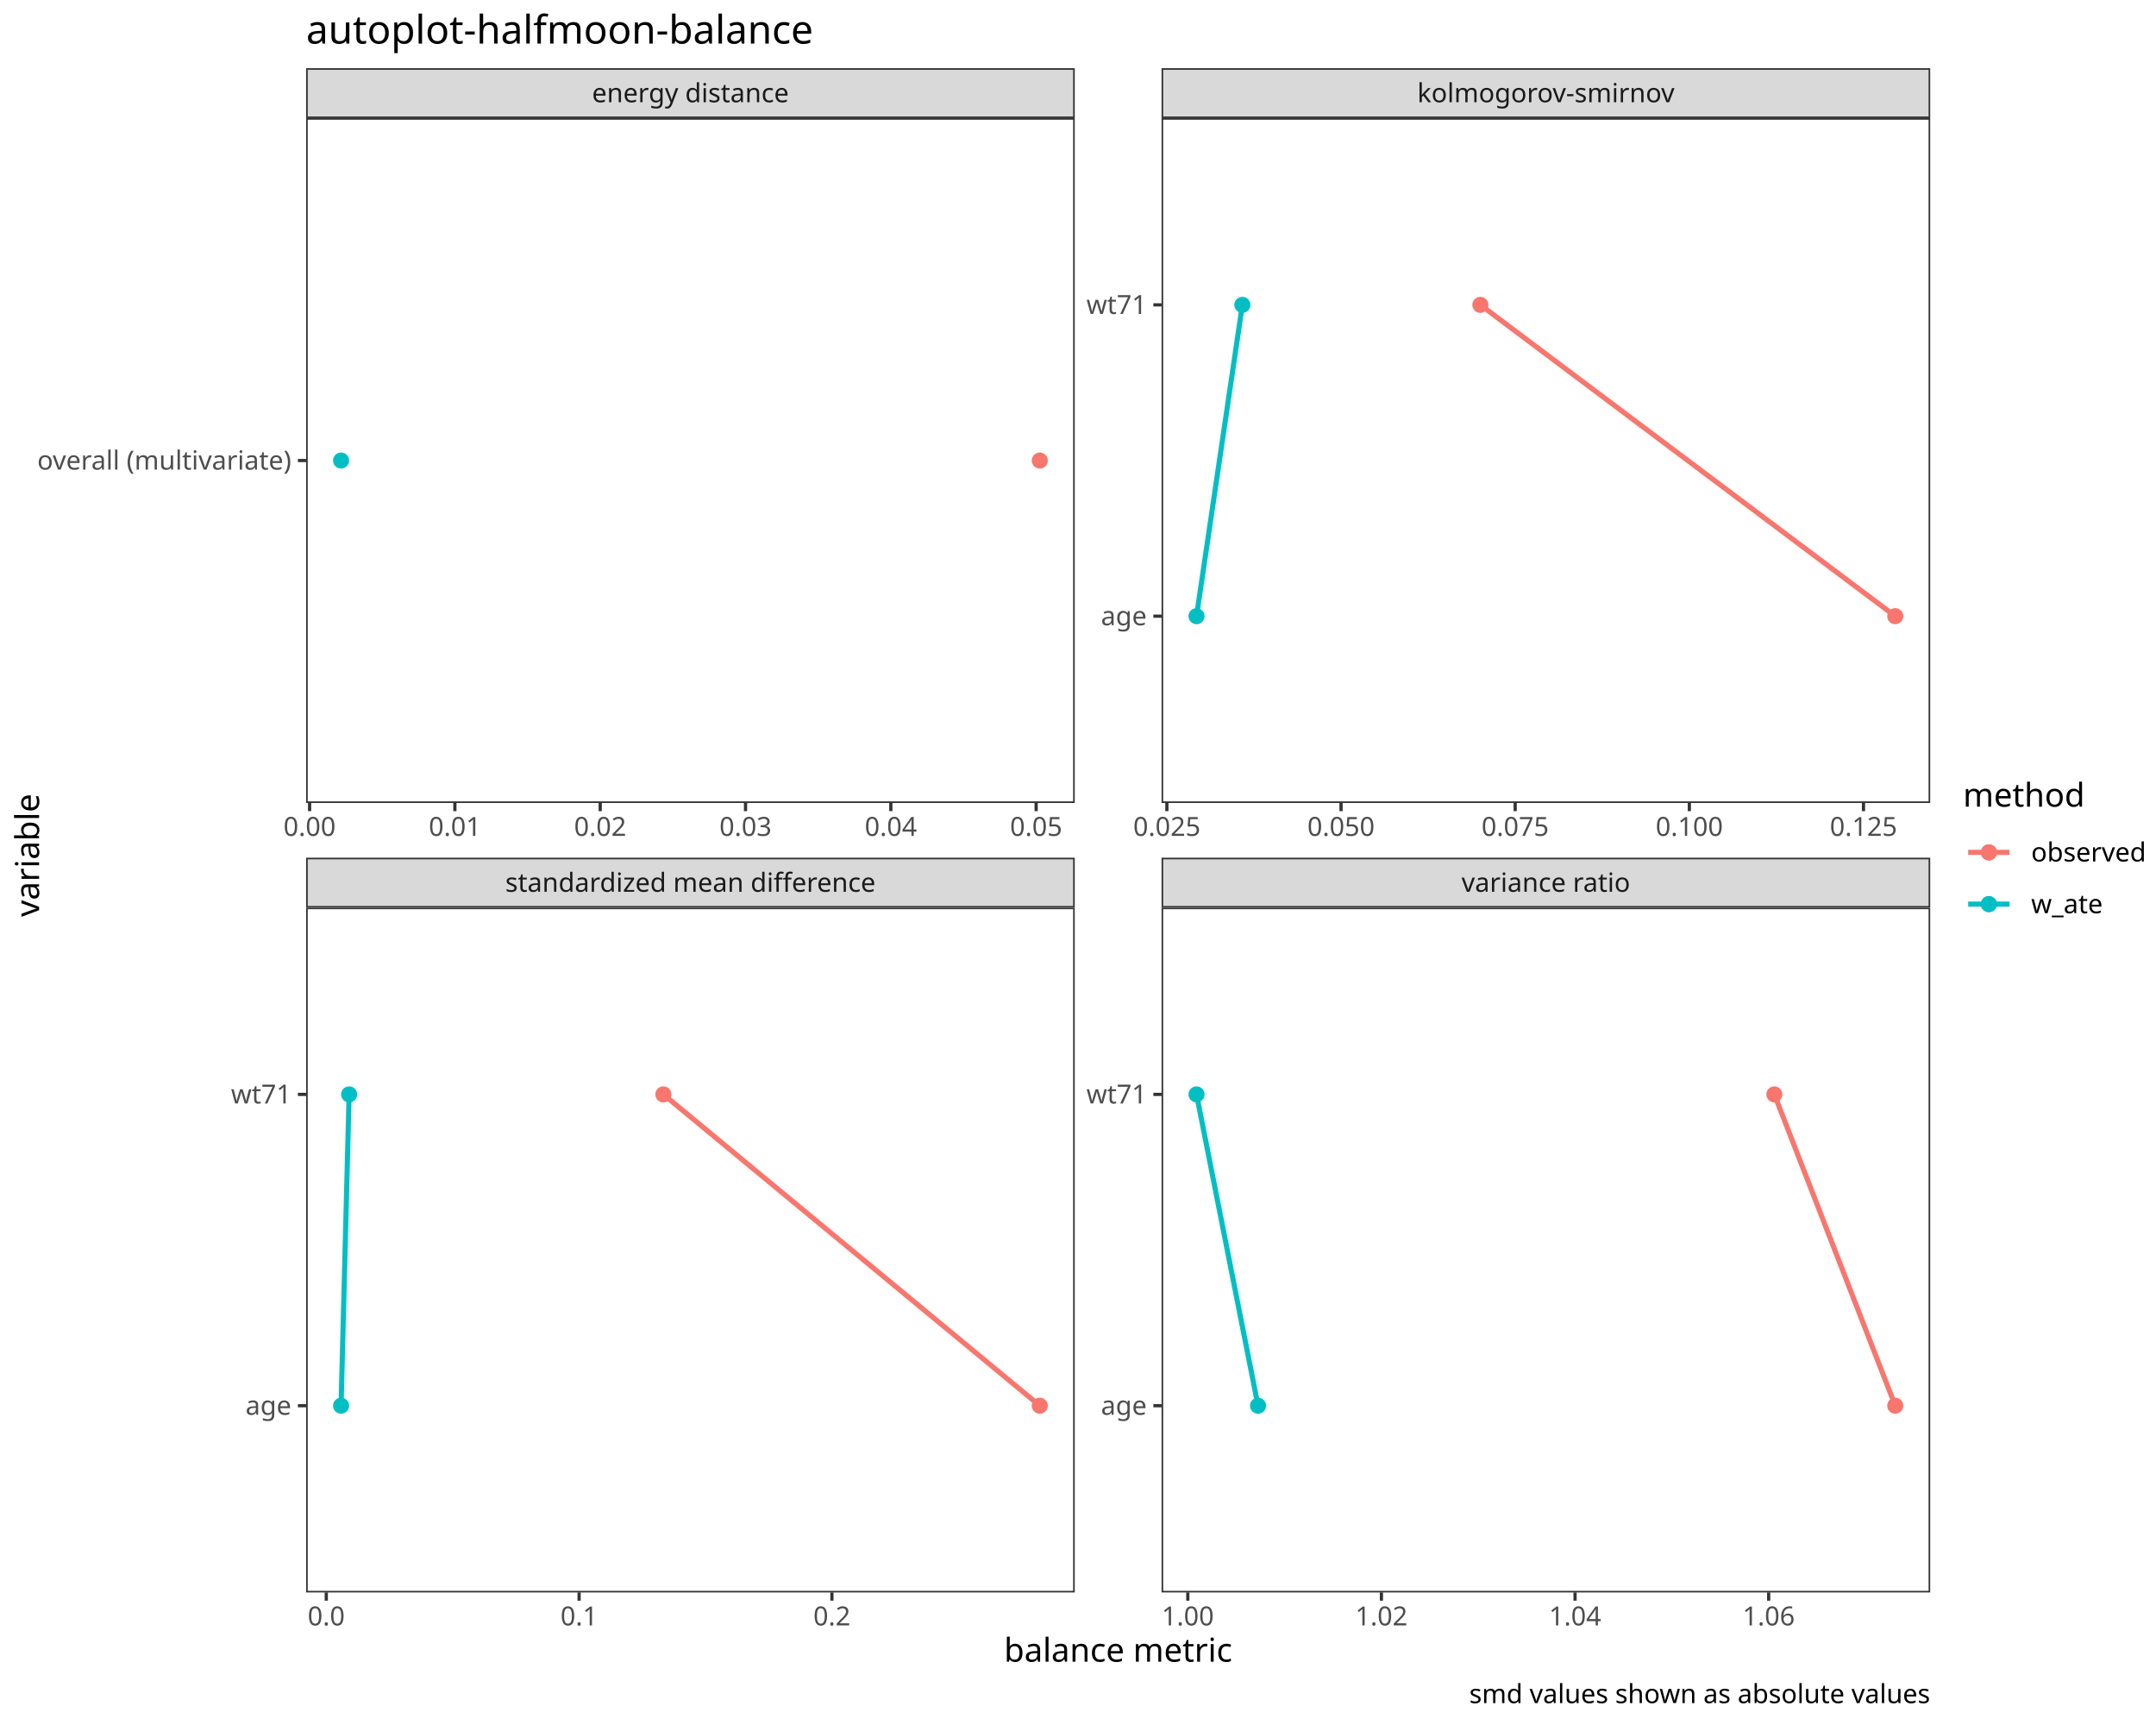
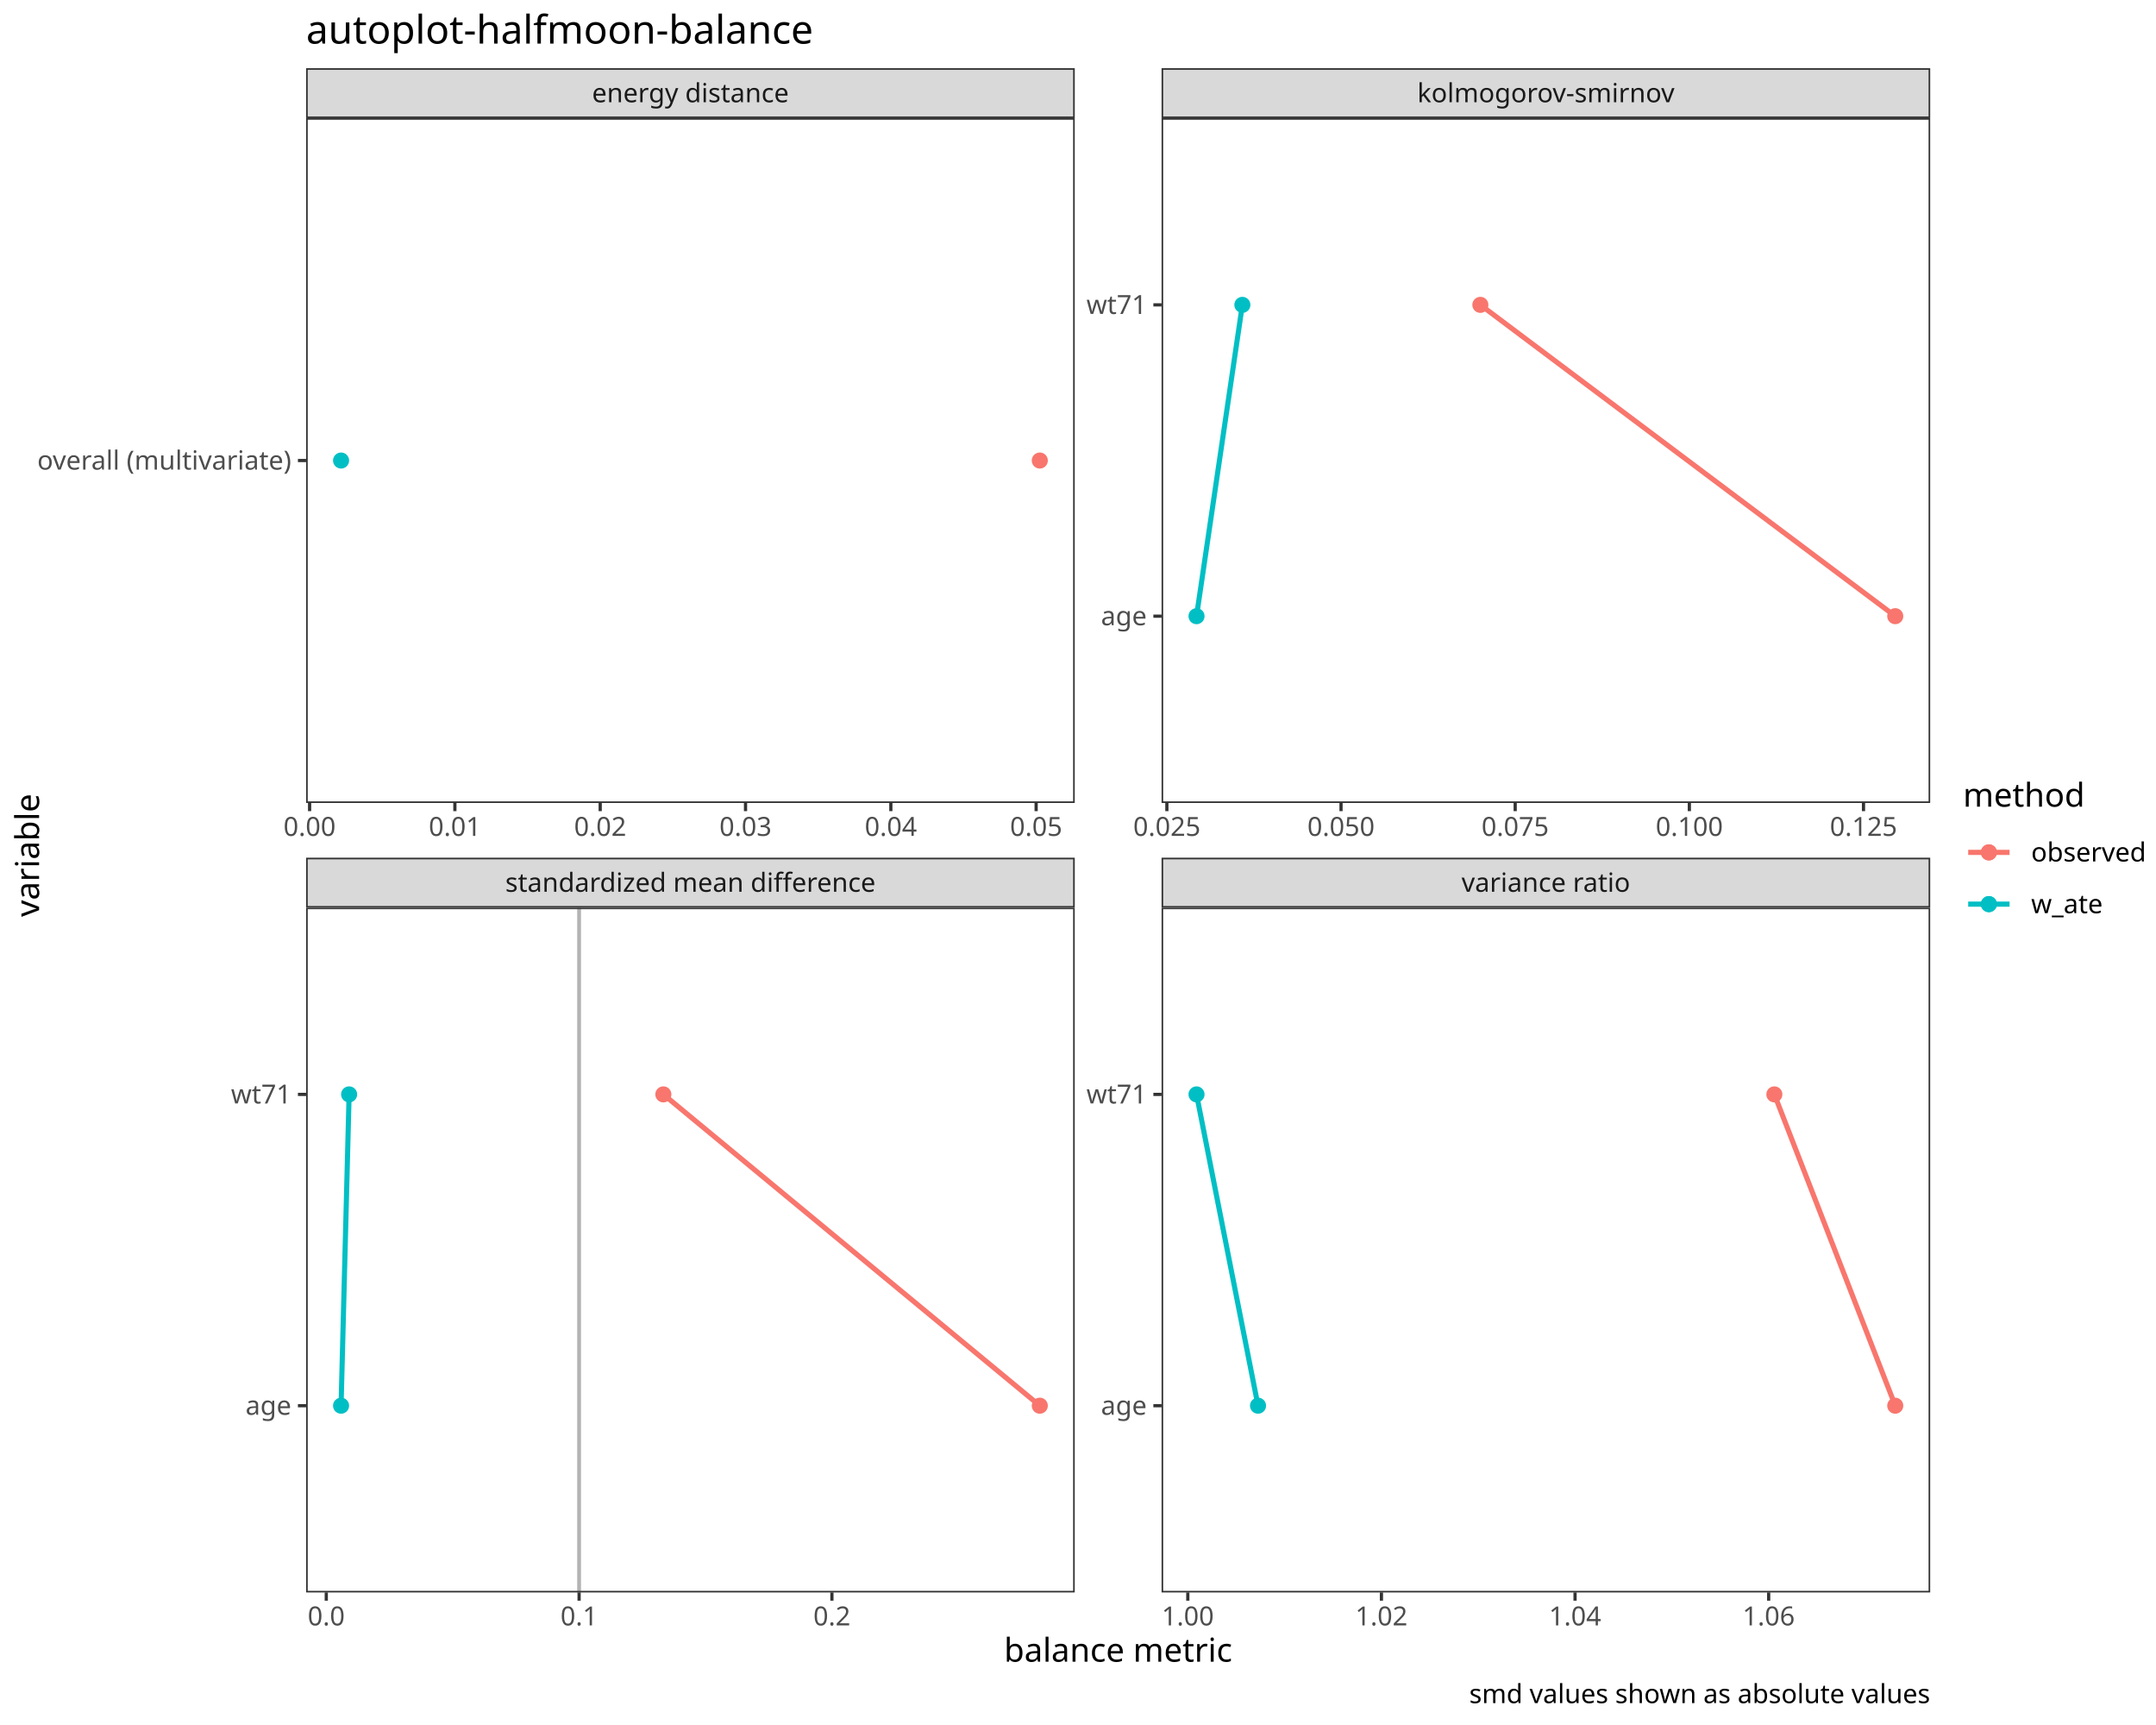
<svg xmlns="http://www.w3.org/2000/svg" class="svglite" data-engine-version="2.0" width="720.00pt" height="576.00pt" viewBox="0 0 720.00 576.00">
  <defs>
    <style type="text/css">
    .svglite line, .svglite polyline, .svglite polygon, .svglite path, .svglite rect, .svglite circle {
      fill: none;
      stroke: #000000;
      stroke-linecap: round;
      stroke-linejoin: round;
      stroke-miterlimit: 10.00;
    }
  </style>
  </defs>
  <rect width="100%" height="100%" style="stroke: none; fill: #FFFFFF;" />
  <defs>
    <clipPath id="cpMC4wMHw3MjAuMDB8MC4wMHw1NzYuMDA=">
      <rect x="0.00" y="0.00" width="720.00" height="576.00" />
    </clipPath>
  </defs>
  <g clip-path="url(#cpMC4wMHw3MjAuMDB8MC4wMHw1NzYuMDA=)">
    <rect x="0.00" y="0.00" width="720.00" height="576.00" style="stroke-width: 1.07; stroke: #FFFFFF; fill: #FFFFFF;" />
  </g>
  <defs>
    <clipPath id="cpMTAyLjIzfDM1OC45MXwzOS40M3wyNjguMTI=">
      <rect x="102.23" y="39.43" width="256.68" height="228.69" />
    </clipPath>
  </defs>
  <g clip-path="url(#cpMTAyLjIzfDM1OC45MXwzOS40M3wyNjguMTI=)">
    <rect x="102.23" y="39.43" width="256.68" height="228.69" style="stroke-width: 1.07; stroke: none; fill: #FFFFFF;" />
    <circle cx="347.24" cy="153.78" r="2.33" style="stroke-width: 0.71; stroke: #F8766D; fill: #F8766D;" />
    <circle cx="113.90" cy="153.78" r="2.33" style="stroke-width: 0.71; stroke: #00BFC4; fill: #00BFC4;" />
    <rect x="102.23" y="39.43" width="256.68" height="228.69" style="stroke-width: 1.07; stroke: #333333;" />
  </g>
  <g clip-path="url(#cpMC4wMHw3MjAuMDB8MC4wMHw1NzYuMDA=)">
</g>
  <defs>
    <clipPath id="cpMTAyLjIzfDM1OC45MXwzMDMuMDZ8NTMxLjc1">
      <rect x="102.23" y="303.06" width="256.68" height="228.69" />
    </clipPath>
  </defs>
  <g clip-path="url(#cpMTAyLjIzfDM1OC45MXwzMDMuMDZ8NTMxLjc1)">
    <rect x="102.23" y="303.06" width="256.68" height="228.69" style="stroke-width: 1.07; stroke: none; fill: #FFFFFF;" />
+     <line x1="193.39" y1="531.75" x2="193.39" y2="303.06" style="stroke-width: 1.28; stroke: #B3B3B3; stroke-linecap: butt;" />
    <polyline points="347.24,469.38 221.53,365.43 " style="stroke-width: 1.71; stroke: #F8766D; stroke-linecap: butt;" />
    <polyline points="113.90,469.38 116.59,365.43 " style="stroke-width: 1.71; stroke: #00BFC4; stroke-linecap: butt;" />
    <circle cx="347.24" cy="469.38" r="2.33" style="stroke-width: 0.71; stroke: #F8766D; fill: #F8766D;" />
    <circle cx="113.90" cy="469.38" r="2.33" style="stroke-width: 0.71; stroke: #00BFC4; fill: #00BFC4;" />
    <circle cx="221.53" cy="365.43" r="2.33" style="stroke-width: 0.71; stroke: #F8766D; fill: #F8766D;" />
    <circle cx="116.59" cy="365.43" r="2.33" style="stroke-width: 0.71; stroke: #00BFC4; fill: #00BFC4;" />
    <rect x="102.23" y="303.06" width="256.68" height="228.69" style="stroke-width: 1.07; stroke: #333333;" />
  </g>
  <g clip-path="url(#cpMC4wMHw3MjAuMDB8MC4wMHw1NzYuMDA=)">
</g>
  <defs>
    <clipPath id="cpMzg3LjkxfDY0NC41OXwzOS40M3wyNjguMTI=">
      <rect x="387.91" y="39.43" width="256.68" height="228.69" />
    </clipPath>
  </defs>
  <g clip-path="url(#cpMzg3LjkxfDY0NC41OXwzOS40M3wyNjguMTI=)">
    <rect x="387.91" y="39.43" width="256.68" height="228.69" style="stroke-width: 1.07; stroke: none; fill: #FFFFFF;" />
    <polyline points="632.92,205.75 494.37,101.80 " style="stroke-width: 1.71; stroke: #F8766D; stroke-linecap: butt;" />
    <polyline points="399.58,205.75 414.89,101.80 " style="stroke-width: 1.71; stroke: #00BFC4; stroke-linecap: butt;" />
    <circle cx="632.92" cy="205.75" r="2.33" style="stroke-width: 0.71; stroke: #F8766D; fill: #F8766D;" />
    <circle cx="399.58" cy="205.75" r="2.33" style="stroke-width: 0.71; stroke: #00BFC4; fill: #00BFC4;" />
    <circle cx="494.37" cy="101.80" r="2.33" style="stroke-width: 0.71; stroke: #F8766D; fill: #F8766D;" />
    <circle cx="414.89" cy="101.80" r="2.33" style="stroke-width: 0.71; stroke: #00BFC4; fill: #00BFC4;" />
    <rect x="387.91" y="39.43" width="256.68" height="228.69" style="stroke-width: 1.07; stroke: #333333;" />
  </g>
  <g clip-path="url(#cpMC4wMHw3MjAuMDB8MC4wMHw1NzYuMDA=)">
</g>
  <defs>
    <clipPath id="cpMzg3LjkxfDY0NC41OXwzMDMuMDZ8NTMxLjc1">
      <rect x="387.91" y="303.06" width="256.68" height="228.69" />
    </clipPath>
  </defs>
  <g clip-path="url(#cpMzg3LjkxfDY0NC41OXwzMDMuMDZ8NTMxLjc1)">
    <rect x="387.91" y="303.06" width="256.68" height="228.69" style="stroke-width: 1.07; stroke: none; fill: #FFFFFF;" />
    <polyline points="632.92,469.38 592.55,365.43 " style="stroke-width: 1.71; stroke: #F8766D; stroke-linecap: butt;" />
    <polyline points="420.12,469.38 399.58,365.43 " style="stroke-width: 1.71; stroke: #00BFC4; stroke-linecap: butt;" />
    <circle cx="632.92" cy="469.38" r="2.33" style="stroke-width: 0.71; stroke: #F8766D; fill: #F8766D;" />
    <circle cx="420.12" cy="469.38" r="2.33" style="stroke-width: 0.71; stroke: #00BFC4; fill: #00BFC4;" />
    <circle cx="592.55" cy="365.43" r="2.33" style="stroke-width: 0.71; stroke: #F8766D; fill: #F8766D;" />
    <circle cx="399.58" cy="365.43" r="2.33" style="stroke-width: 0.71; stroke: #00BFC4; fill: #00BFC4;" />
    <rect x="387.91" y="303.06" width="256.68" height="228.69" style="stroke-width: 1.07; stroke: #333333;" />
  </g>
  <g clip-path="url(#cpMC4wMHw3MjAuMDB8MC4wMHw1NzYuMDA=)">
</g>
  <defs>
    <clipPath id="cpMTAyLjIzfDM1OC45MXwyODYuNDF8MzAzLjA2">
      <rect x="102.23" y="286.41" width="256.68" height="16.65" />
    </clipPath>
  </defs>
  <g clip-path="url(#cpMTAyLjIzfDM1OC45MXwyODYuNDF8MzAzLjA2)">
    <rect x="102.23" y="286.41" width="256.68" height="16.65" style="stroke-width: 1.07; stroke: #333333; fill: #D9D9D9;" />
    <text x="230.57" y="297.77" text-anchor="middle" style="font-size: 8.80px; fill: #1A1A1A; font-family: sans;" textLength="115.95px" lengthAdjust="spacingAndGlyphs">standardized mean difference</text>
  </g>
  <g clip-path="url(#cpMC4wMHw3MjAuMDB8MC4wMHw1NzYuMDA=)">
</g>
  <defs>
    <clipPath id="cpMzg3LjkxfDY0NC41OXwyODYuNDF8MzAzLjA2">
      <rect x="387.91" y="286.41" width="256.68" height="16.65" />
    </clipPath>
  </defs>
  <g clip-path="url(#cpMzg3LjkxfDY0NC41OXwyODYuNDF8MzAzLjA2)">
    <rect x="387.91" y="286.41" width="256.68" height="16.65" style="stroke-width: 1.07; stroke: #333333; fill: #D9D9D9;" />
    <text x="516.25" y="297.77" text-anchor="middle" style="font-size: 8.80px; fill: #1A1A1A; font-family: sans;" textLength="52.83px" lengthAdjust="spacingAndGlyphs">variance ratio</text>
  </g>
  <g clip-path="url(#cpMC4wMHw3MjAuMDB8MC4wMHw1NzYuMDA=)">
</g>
  <defs>
    <clipPath id="cpMTAyLjIzfDM1OC45MXwyMi43OHwzOS40Mw==">
      <rect x="102.23" y="22.78" width="256.68" height="16.65" />
    </clipPath>
  </defs>
  <g clip-path="url(#cpMTAyLjIzfDM1OC45MXwyMi43OHwzOS40Mw==)">
    <rect x="102.23" y="22.78" width="256.68" height="16.65" style="stroke-width: 1.07; stroke: #333333; fill: #D9D9D9;" />
    <text x="230.57" y="34.14" text-anchor="middle" style="font-size: 8.80px; fill: #1A1A1A; font-family: sans;" textLength="62.14px" lengthAdjust="spacingAndGlyphs">energy distance</text>
  </g>
  <g clip-path="url(#cpMC4wMHw3MjAuMDB8MC4wMHw1NzYuMDA=)">
</g>
  <defs>
    <clipPath id="cpMzg3LjkxfDY0NC41OXwyMi43OHwzOS40Mw==">
      <rect x="387.91" y="22.78" width="256.68" height="16.65" />
    </clipPath>
  </defs>
  <g clip-path="url(#cpMzg3LjkxfDY0NC41OXwyMi43OHwzOS40Mw==)">
    <rect x="387.91" y="22.78" width="256.68" height="16.65" style="stroke-width: 1.07; stroke: #333333; fill: #D9D9D9;" />
    <text x="516.25" y="34.14" text-anchor="middle" style="font-size: 8.80px; fill: #1A1A1A; font-family: sans;" textLength="79.24px" lengthAdjust="spacingAndGlyphs">kolmogorov-smirnov</text>
  </g>
  <g clip-path="url(#cpMC4wMHw3MjAuMDB8MC4wMHw1NzYuMDA=)">
    <polyline points="108.96,534.49 108.96,531.75 " style="stroke-width: 1.07; stroke: #333333; stroke-linecap: butt;" />
    <polyline points="193.39,534.49 193.39,531.75 " style="stroke-width: 1.07; stroke: #333333; stroke-linecap: butt;" />
    <polyline points="277.82,534.49 277.82,531.75 " style="stroke-width: 1.07; stroke: #333333; stroke-linecap: butt;" />
    <text x="108.96" y="542.74" text-anchor="middle" style="font-size: 8.80px; fill: #4D4D4D; font-family: sans;" textLength="12.23px" lengthAdjust="spacingAndGlyphs">0.0</text>
    <text x="193.39" y="542.74" text-anchor="middle" style="font-size: 8.80px; fill: #4D4D4D; font-family: sans;" textLength="12.23px" lengthAdjust="spacingAndGlyphs">0.1</text>
    <text x="277.82" y="542.74" text-anchor="middle" style="font-size: 8.80px; fill: #4D4D4D; font-family: sans;" textLength="12.23px" lengthAdjust="spacingAndGlyphs">0.2</text>
    <polyline points="396.67,534.49 396.67,531.75 " style="stroke-width: 1.07; stroke: #333333; stroke-linecap: butt;" />
    <polyline points="461.33,534.49 461.33,531.75 " style="stroke-width: 1.07; stroke: #333333; stroke-linecap: butt;" />
    <polyline points="525.99,534.49 525.99,531.75 " style="stroke-width: 1.07; stroke: #333333; stroke-linecap: butt;" />
    <polyline points="590.65,534.49 590.65,531.75 " style="stroke-width: 1.07; stroke: #333333; stroke-linecap: butt;" />
    <text x="396.67" y="542.74" text-anchor="middle" style="font-size: 8.80px; fill: #4D4D4D; font-family: sans;" textLength="17.13px" lengthAdjust="spacingAndGlyphs">1.00</text>
    <text x="461.33" y="542.74" text-anchor="middle" style="font-size: 8.80px; fill: #4D4D4D; font-family: sans;" textLength="17.13px" lengthAdjust="spacingAndGlyphs">1.02</text>
    <text x="525.99" y="542.74" text-anchor="middle" style="font-size: 8.80px; fill: #4D4D4D; font-family: sans;" textLength="17.13px" lengthAdjust="spacingAndGlyphs">1.04</text>
    <text x="590.65" y="542.74" text-anchor="middle" style="font-size: 8.80px; fill: #4D4D4D; font-family: sans;" textLength="17.13px" lengthAdjust="spacingAndGlyphs">1.06</text>
    <polyline points="103.39,270.86 103.39,268.12 " style="stroke-width: 1.07; stroke: #333333; stroke-linecap: butt;" />
    <polyline points="151.91,270.86 151.91,268.12 " style="stroke-width: 1.07; stroke: #333333; stroke-linecap: butt;" />
    <polyline points="200.44,270.86 200.44,268.12 " style="stroke-width: 1.07; stroke: #333333; stroke-linecap: butt;" />
    <polyline points="248.97,270.86 248.97,268.12 " style="stroke-width: 1.07; stroke: #333333; stroke-linecap: butt;" />
    <polyline points="297.50,270.86 297.50,268.12 " style="stroke-width: 1.07; stroke: #333333; stroke-linecap: butt;" />
    <polyline points="346.02,270.86 346.02,268.12 " style="stroke-width: 1.07; stroke: #333333; stroke-linecap: butt;" />
    <text x="103.39" y="279.11" text-anchor="middle" style="font-size: 8.80px; fill: #4D4D4D; font-family: sans;" textLength="17.13px" lengthAdjust="spacingAndGlyphs">0.00</text>
    <text x="151.91" y="279.11" text-anchor="middle" style="font-size: 8.80px; fill: #4D4D4D; font-family: sans;" textLength="17.13px" lengthAdjust="spacingAndGlyphs">0.01</text>
    <text x="200.44" y="279.11" text-anchor="middle" style="font-size: 8.80px; fill: #4D4D4D; font-family: sans;" textLength="17.13px" lengthAdjust="spacingAndGlyphs">0.02</text>
    <text x="248.97" y="279.11" text-anchor="middle" style="font-size: 8.80px; fill: #4D4D4D; font-family: sans;" textLength="17.13px" lengthAdjust="spacingAndGlyphs">0.03</text>
    <text x="297.50" y="279.11" text-anchor="middle" style="font-size: 8.80px; fill: #4D4D4D; font-family: sans;" textLength="17.13px" lengthAdjust="spacingAndGlyphs">0.04</text>
    <text x="346.02" y="279.11" text-anchor="middle" style="font-size: 8.80px; fill: #4D4D4D; font-family: sans;" textLength="17.13px" lengthAdjust="spacingAndGlyphs">0.05</text>
    <polyline points="389.68,270.86 389.68,268.12 " style="stroke-width: 1.07; stroke: #333333; stroke-linecap: butt;" />
    <polyline points="447.84,270.86 447.84,268.12 " style="stroke-width: 1.07; stroke: #333333; stroke-linecap: butt;" />
    <polyline points="506.00,270.86 506.00,268.12 " style="stroke-width: 1.07; stroke: #333333; stroke-linecap: butt;" />
    <polyline points="564.16,270.86 564.16,268.12 " style="stroke-width: 1.07; stroke: #333333; stroke-linecap: butt;" />
    <polyline points="622.32,270.86 622.32,268.12 " style="stroke-width: 1.07; stroke: #333333; stroke-linecap: butt;" />
    <text x="389.68" y="279.11" text-anchor="middle" style="font-size: 8.80px; fill: #4D4D4D; font-family: sans;" textLength="22.02px" lengthAdjust="spacingAndGlyphs">0.025</text>
    <text x="447.84" y="279.11" text-anchor="middle" style="font-size: 8.80px; fill: #4D4D4D; font-family: sans;" textLength="22.02px" lengthAdjust="spacingAndGlyphs">0.050</text>
    <text x="506.00" y="279.11" text-anchor="middle" style="font-size: 8.80px; fill: #4D4D4D; font-family: sans;" textLength="22.02px" lengthAdjust="spacingAndGlyphs">0.075</text>
    <text x="564.16" y="279.11" text-anchor="middle" style="font-size: 8.80px; fill: #4D4D4D; font-family: sans;" textLength="22.02px" lengthAdjust="spacingAndGlyphs">0.100</text>
    <text x="622.32" y="279.11" text-anchor="middle" style="font-size: 8.80px; fill: #4D4D4D; font-family: sans;" textLength="22.02px" lengthAdjust="spacingAndGlyphs">0.125</text>
    <text x="382.98" y="208.78" text-anchor="end" style="font-size: 8.80px; fill: #4D4D4D; font-family: sans;" textLength="14.68px" lengthAdjust="spacingAndGlyphs">age</text>
    <text x="382.98" y="104.83" text-anchor="end" style="font-size: 8.80px; fill: #4D4D4D; font-family: sans;" textLength="18.59px" lengthAdjust="spacingAndGlyphs">wt71</text>
    <polyline points="385.17,205.75 387.91,205.75 " style="stroke-width: 1.07; stroke: #333333; stroke-linecap: butt;" />
    <polyline points="385.17,101.80 387.91,101.80 " style="stroke-width: 1.07; stroke: #333333; stroke-linecap: butt;" />
    <text x="382.98" y="472.41" text-anchor="end" style="font-size: 8.80px; fill: #4D4D4D; font-family: sans;" textLength="14.68px" lengthAdjust="spacingAndGlyphs">age</text>
    <text x="382.98" y="368.46" text-anchor="end" style="font-size: 8.80px; fill: #4D4D4D; font-family: sans;" textLength="18.59px" lengthAdjust="spacingAndGlyphs">wt71</text>
    <polyline points="385.17,469.38 387.91,469.38 " style="stroke-width: 1.07; stroke: #333333; stroke-linecap: butt;" />
    <polyline points="385.17,365.43 387.91,365.43 " style="stroke-width: 1.07; stroke: #333333; stroke-linecap: butt;" />
    <text x="97.30" y="156.80" text-anchor="end" style="font-size: 8.80px; fill: #4D4D4D; font-family: sans;" textLength="79.23px" lengthAdjust="spacingAndGlyphs">overall (multivariate)</text>
    <polyline points="99.49,153.78 102.23,153.78 " style="stroke-width: 1.07; stroke: #333333; stroke-linecap: butt;" />
    <text x="97.30" y="472.41" text-anchor="end" style="font-size: 8.80px; fill: #4D4D4D; font-family: sans;" textLength="14.68px" lengthAdjust="spacingAndGlyphs">age</text>
    <text x="97.30" y="368.46" text-anchor="end" style="font-size: 8.80px; fill: #4D4D4D; font-family: sans;" textLength="18.59px" lengthAdjust="spacingAndGlyphs">wt71</text>
    <polyline points="99.49,469.38 102.23,469.38 " style="stroke-width: 1.07; stroke: #333333; stroke-linecap: butt;" />
    <polyline points="99.49,365.43 102.23,365.43 " style="stroke-width: 1.07; stroke: #333333; stroke-linecap: butt;" />
    <text x="373.41" y="554.87" text-anchor="middle" style="font-size: 11.00px; font-family: sans;" textLength="71.54px" lengthAdjust="spacingAndGlyphs">balance metric</text>
    <text transform="translate(13.05,285.59) rotate(-90)" text-anchor="middle" style="font-size: 11.00px; font-family: sans;" textLength="38.52px" lengthAdjust="spacingAndGlyphs">variable</text>
    <rect x="655.55" y="260.65" width="58.97" height="49.89" style="stroke-width: 1.07; stroke: none; fill: #FFFFFF;" />
    <text x="655.55" y="269.36" style="font-size: 11.00px; font-family: sans;" textLength="36.70px" lengthAdjust="spacingAndGlyphs">method</text>
    <rect x="655.55" y="275.98" width="17.28" height="17.28" style="stroke-width: 1.07; stroke: none; fill: #FFFFFF;" />
    <line x1="657.28" y1="284.62" x2="671.10" y2="284.62" style="stroke-width: 1.71; stroke: #F8766D; stroke-linecap: butt;" />
    <circle cx="664.19" cy="284.62" r="2.33" style="stroke-width: 0.71; stroke: #F8766D; fill: #F8766D;" />
    <circle cx="664.19" cy="284.62" r="2.33" style="stroke-width: 0.71; stroke: #F8766D; fill: #F8766D;" />
    <rect x="655.55" y="293.26" width="17.28" height="17.28" style="stroke-width: 1.07; stroke: none; fill: #FFFFFF;" />
    <line x1="657.28" y1="301.90" x2="671.10" y2="301.90" style="stroke-width: 1.71; stroke: #00BFC4; stroke-linecap: butt;" />
    <circle cx="664.19" cy="301.90" r="2.33" style="stroke-width: 0.71; stroke: #00BFC4; fill: #00BFC4;" />
    <circle cx="664.19" cy="301.90" r="2.33" style="stroke-width: 0.71; stroke: #00BFC4; fill: #00BFC4;" />
    <text x="678.31" y="287.65" style="font-size: 8.80px; font-family: sans;" textLength="36.21px" lengthAdjust="spacingAndGlyphs">observed</text>
    <text x="678.31" y="304.93" style="font-size: 8.80px; font-family: sans;" textLength="23.49px" lengthAdjust="spacingAndGlyphs">w_ate</text>
    <text x="102.23" y="14.56" style="font-size: 13.20px; font-family: sans;" textLength="156.32px" lengthAdjust="spacingAndGlyphs">autoplot-halfmoon-balance</text>
    <text x="644.59" y="568.69" text-anchor="end" style="font-size: 8.80px; font-family: sans;" textLength="147.76px" lengthAdjust="spacingAndGlyphs">smd values shown as absolute values</text>
  </g>
</svg>
